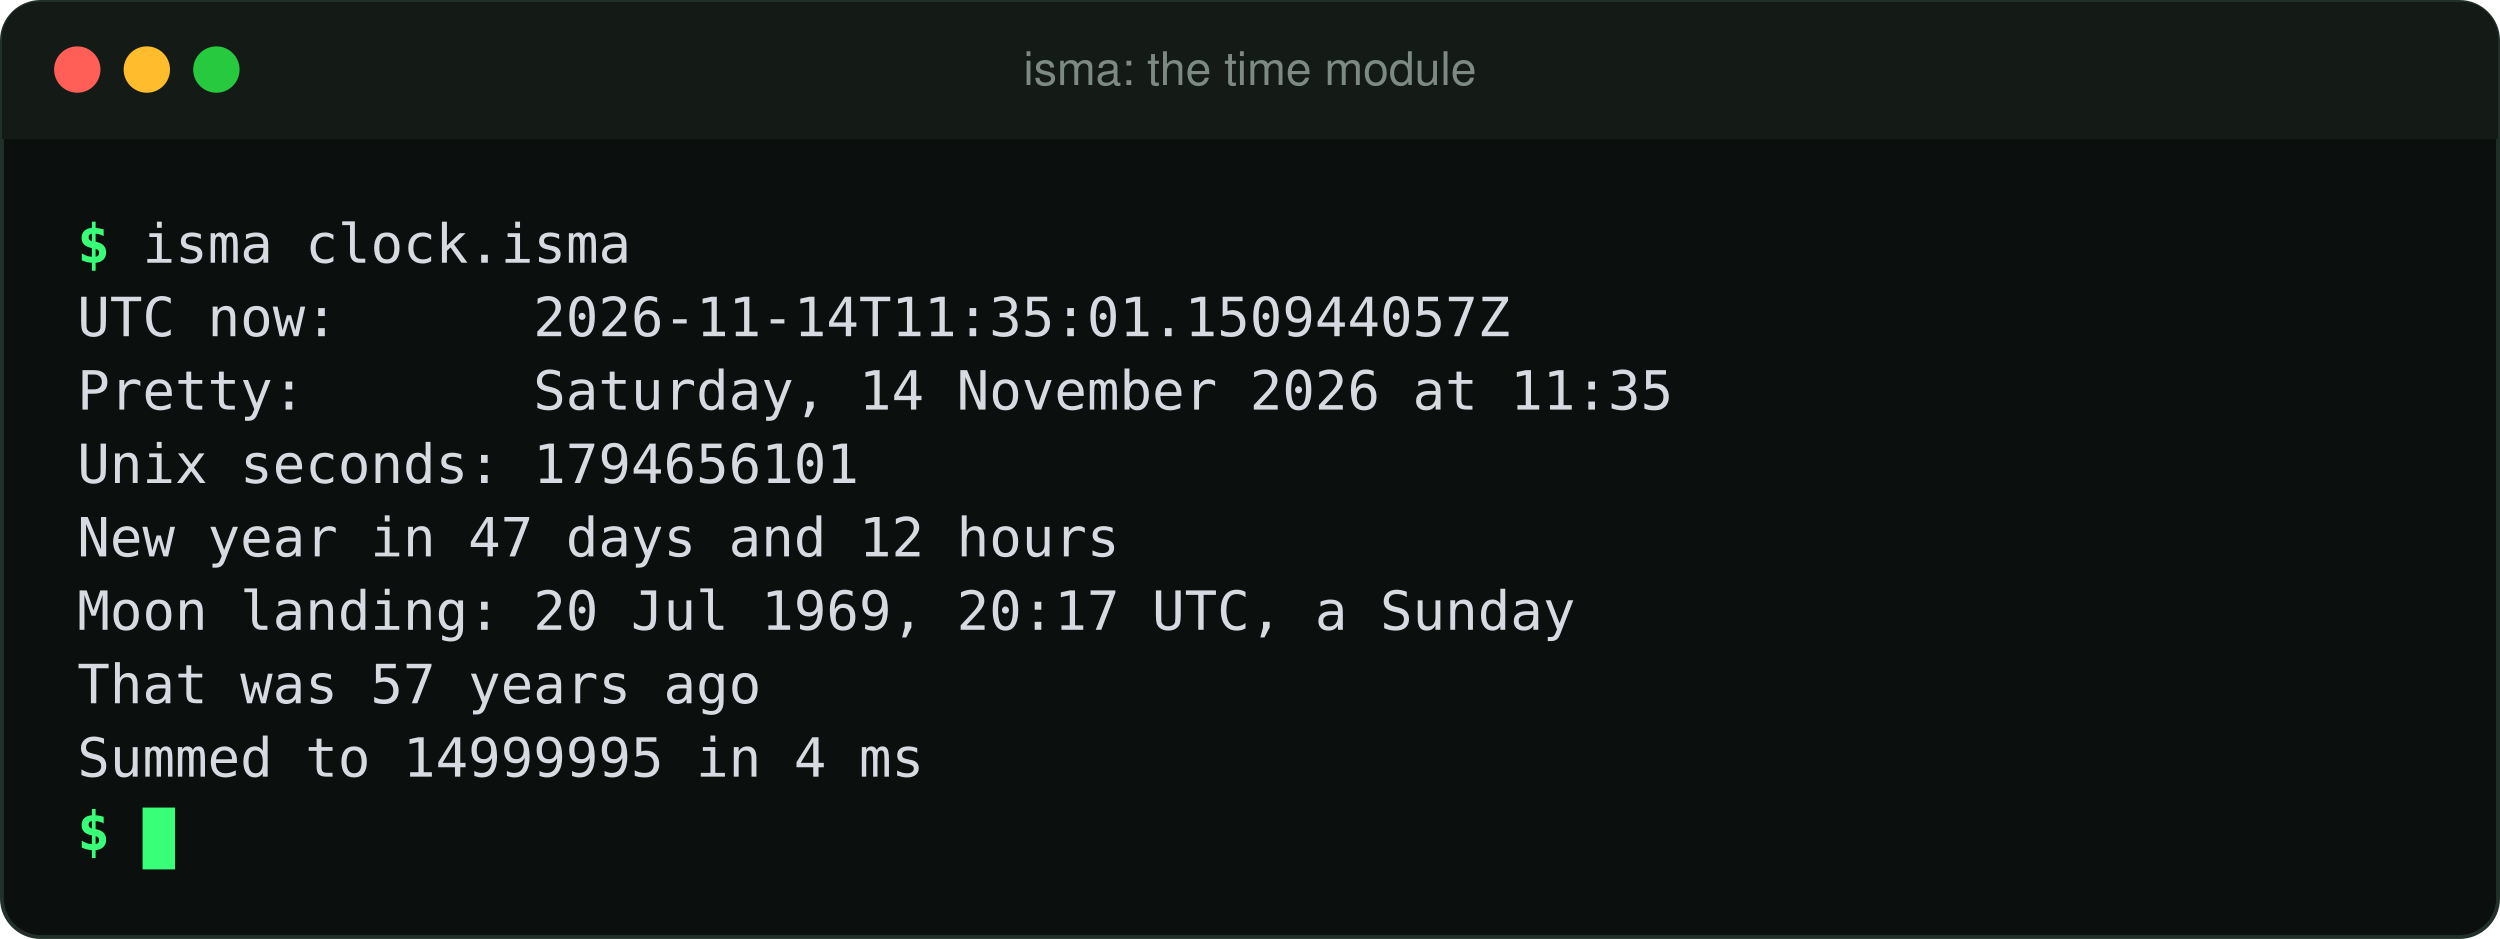
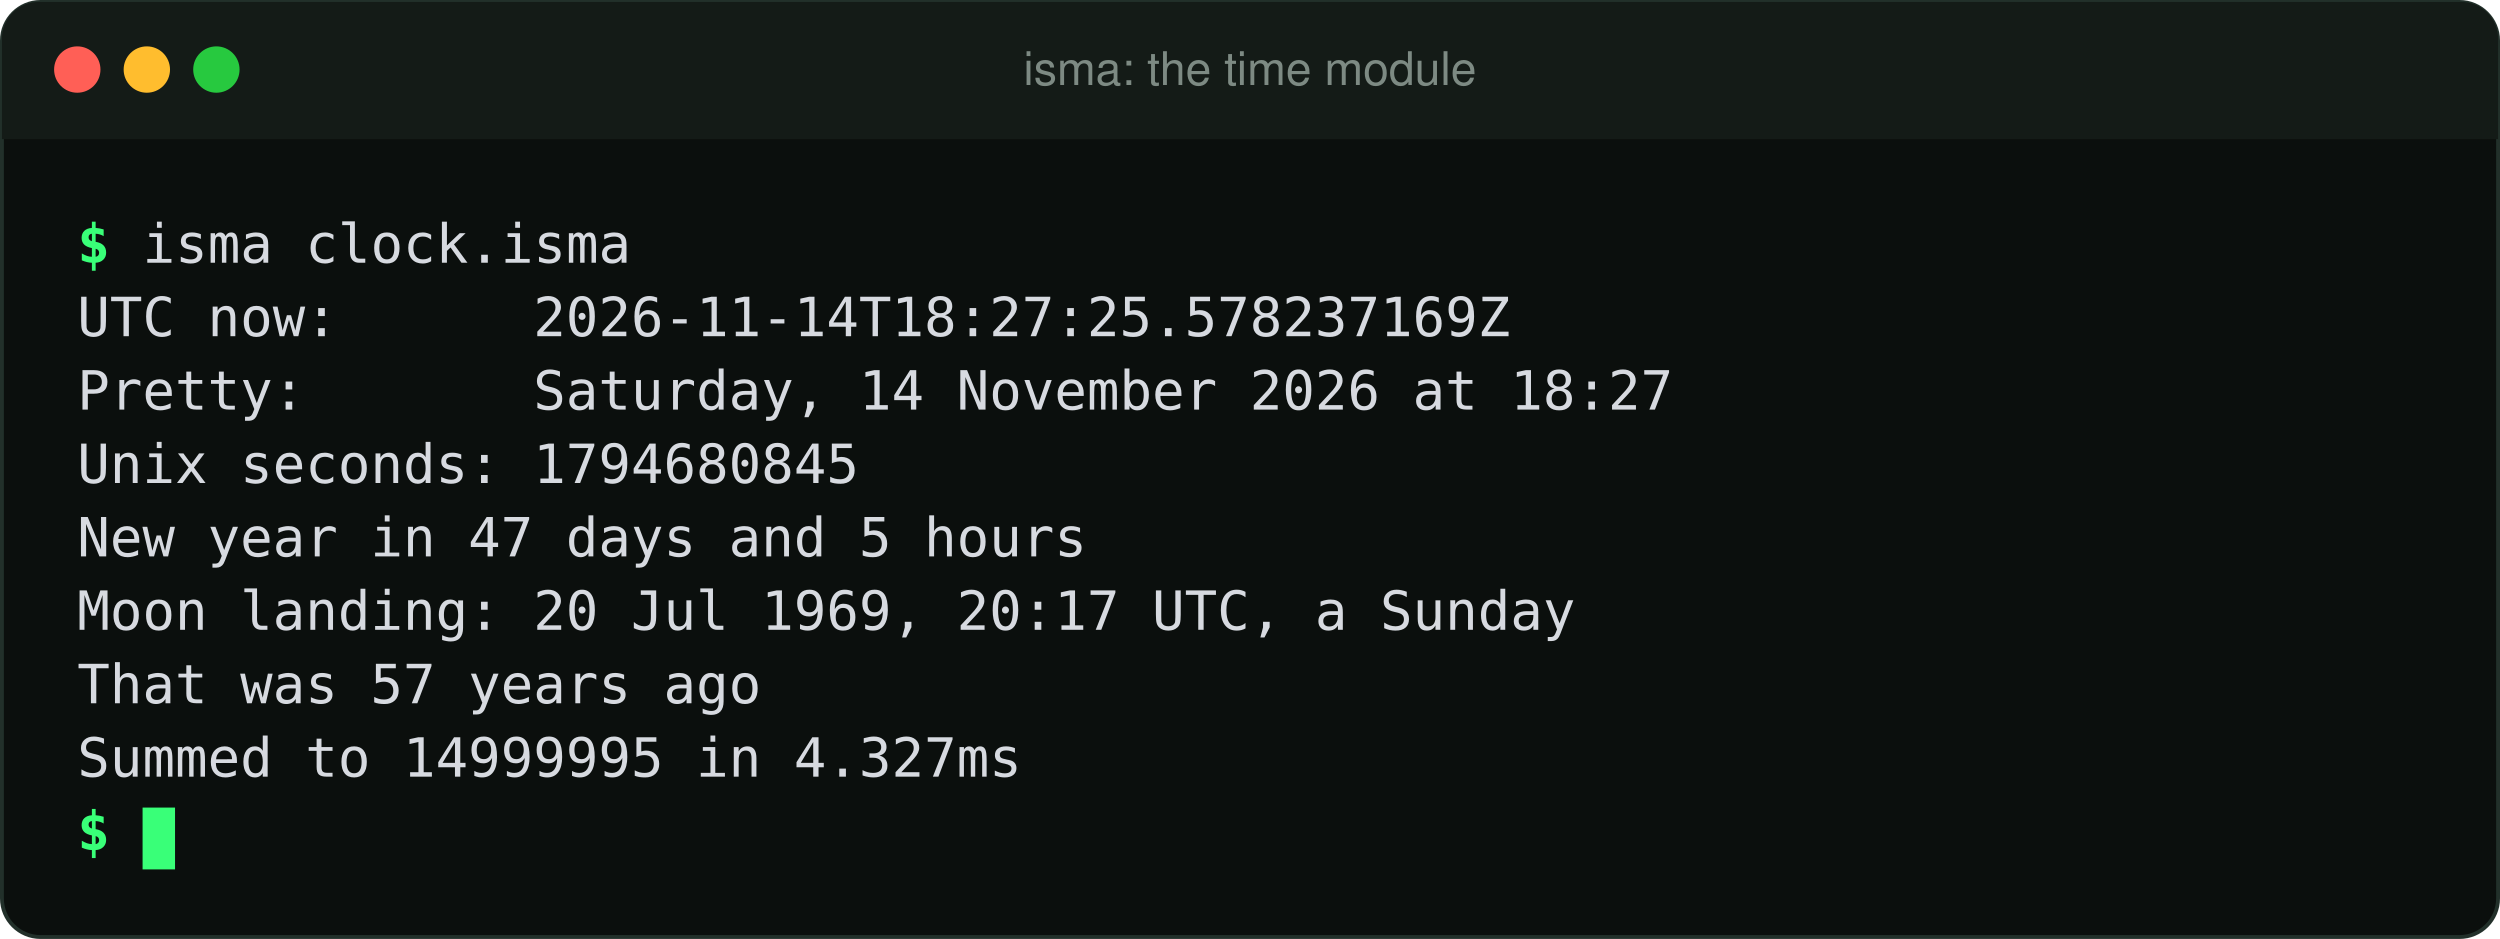
<svg xmlns="http://www.w3.org/2000/svg" width="647" height="243" viewBox="0 0 647 243" role="img" aria-label="isma: the time module">
  <style>
.r{animation:show .01s linear both}
.c{animation:blink 1.05s steps(1) infinite}
@keyframes show{from{opacity:0}to{opacity:1}}
@keyframes type{from{clip-path:inset(0 100% 0 0)}to{clip-path:inset(0 0 0 0)}}
@keyframes blink{50%{opacity:0}}
@media (prefers-reduced-motion:reduce){.r,.t,.c{animation:none!important}}
</style>
  <rect x="0.5" y="0.5" width="646" height="242" rx="10" fill="#0b0f0d" stroke="#22302a" />
  <path d="M10 0.5h627a9.5 9.5 0 0 1 9.5 9.5v26h-646v-26a9.5 9.5 0 0 1 9.5-9.5z" fill="#141b17" />
  <circle cx="20" cy="18.0" r="6" fill="#ff5f56" />
  <circle cx="38" cy="18.0" r="6" fill="#ffbd2e" />
  <circle cx="56" cy="18.0" r="6" fill="#27c93f" />
  <text x="323.5" y="22.0" text-anchor="middle" font-family="system-ui,-apple-system,'Segoe UI',Helvetica,Arial,sans-serif" font-size="12" fill="#7d8a83">isma: the time module</text>
  <g font-family="'JetBrains Mono','Fira Code','DejaVu Sans Mono',Menlo,Consolas,monospace" font-size="14" fill="#d7dae0">
    <g class="r" style="animation-delay:0.40s">
      <text x="20" y="68.0" fill="#39ff78" font-weight="700">$</text>
    </g>
    <g class="t" style="animation:type 0.53s steps(15) 0.55s both">
      <text y="68.0" xml:space="preserve">
        <tspan x="36.9" fill="#d7dae0">isma clock.isma</tspan>
      </text>
    </g>
    <g class="r" style="animation-delay:1.38s">
      <text y="87.0" xml:space="preserve">
-         <tspan x="20.0">UTC now:      2026-11-14T11:35:01.150944057Z</tspan>
+         <tspan x="20.0">UTC now:      2026-11-14T18:27:25.578237169Z</tspan>
      </text>
    </g>
    <g class="r" style="animation-delay:1.41s">
      <text y="106.0" xml:space="preserve">
-         <tspan x="20.0">Pretty:       Saturday, 14 November 2026 at 11:35</tspan>
+         <tspan x="20.0">Pretty:       Saturday, 14 November 2026 at 18:27</tspan>
      </text>
    </g>
    <g class="r" style="animation-delay:1.44s">
      <text y="125.0" xml:space="preserve">
-         <tspan x="20.0">Unix seconds: 1794656101</tspan>
+         <tspan x="20.0">Unix seconds: 1794680845</tspan>
      </text>
    </g>
    <g class="r" style="animation-delay:1.48s">
      <text y="144.0" xml:space="preserve">
-         <tspan x="20.0">New year in 47 days and 12 hours</tspan>
+         <tspan x="20.0">New year in 47 days and 5 hours</tspan>
      </text>
    </g>
    <g class="r" style="animation-delay:1.51s">
      <text y="163.0" xml:space="preserve">
        <tspan x="20.0">Moon landing: 20 Jul 1969, 20:17 UTC, a Sunday</tspan>
      </text>
    </g>
    <g class="r" style="animation-delay:1.55s">
      <text y="182.0" xml:space="preserve">
        <tspan x="20.0">That was 57 years ago</tspan>
      </text>
    </g>
    <g class="r" style="animation-delay:1.58s">
      <text y="201.0" xml:space="preserve">
-         <tspan x="20.0">Summed to 14999995 in 4 ms</tspan>
+         <tspan x="20.0">Summed to 14999995 in 4.327ms</tspan>
      </text>
    </g>
    <g class="r" style="animation-delay:1.82s">
      <text x="20" y="220.0" fill="#39ff78" font-weight="700">$</text>
      <rect class="c" x="36.9" y="209.0" width="8.4" height="16" fill="#39ff78" />
    </g>
  </g>
</svg>
